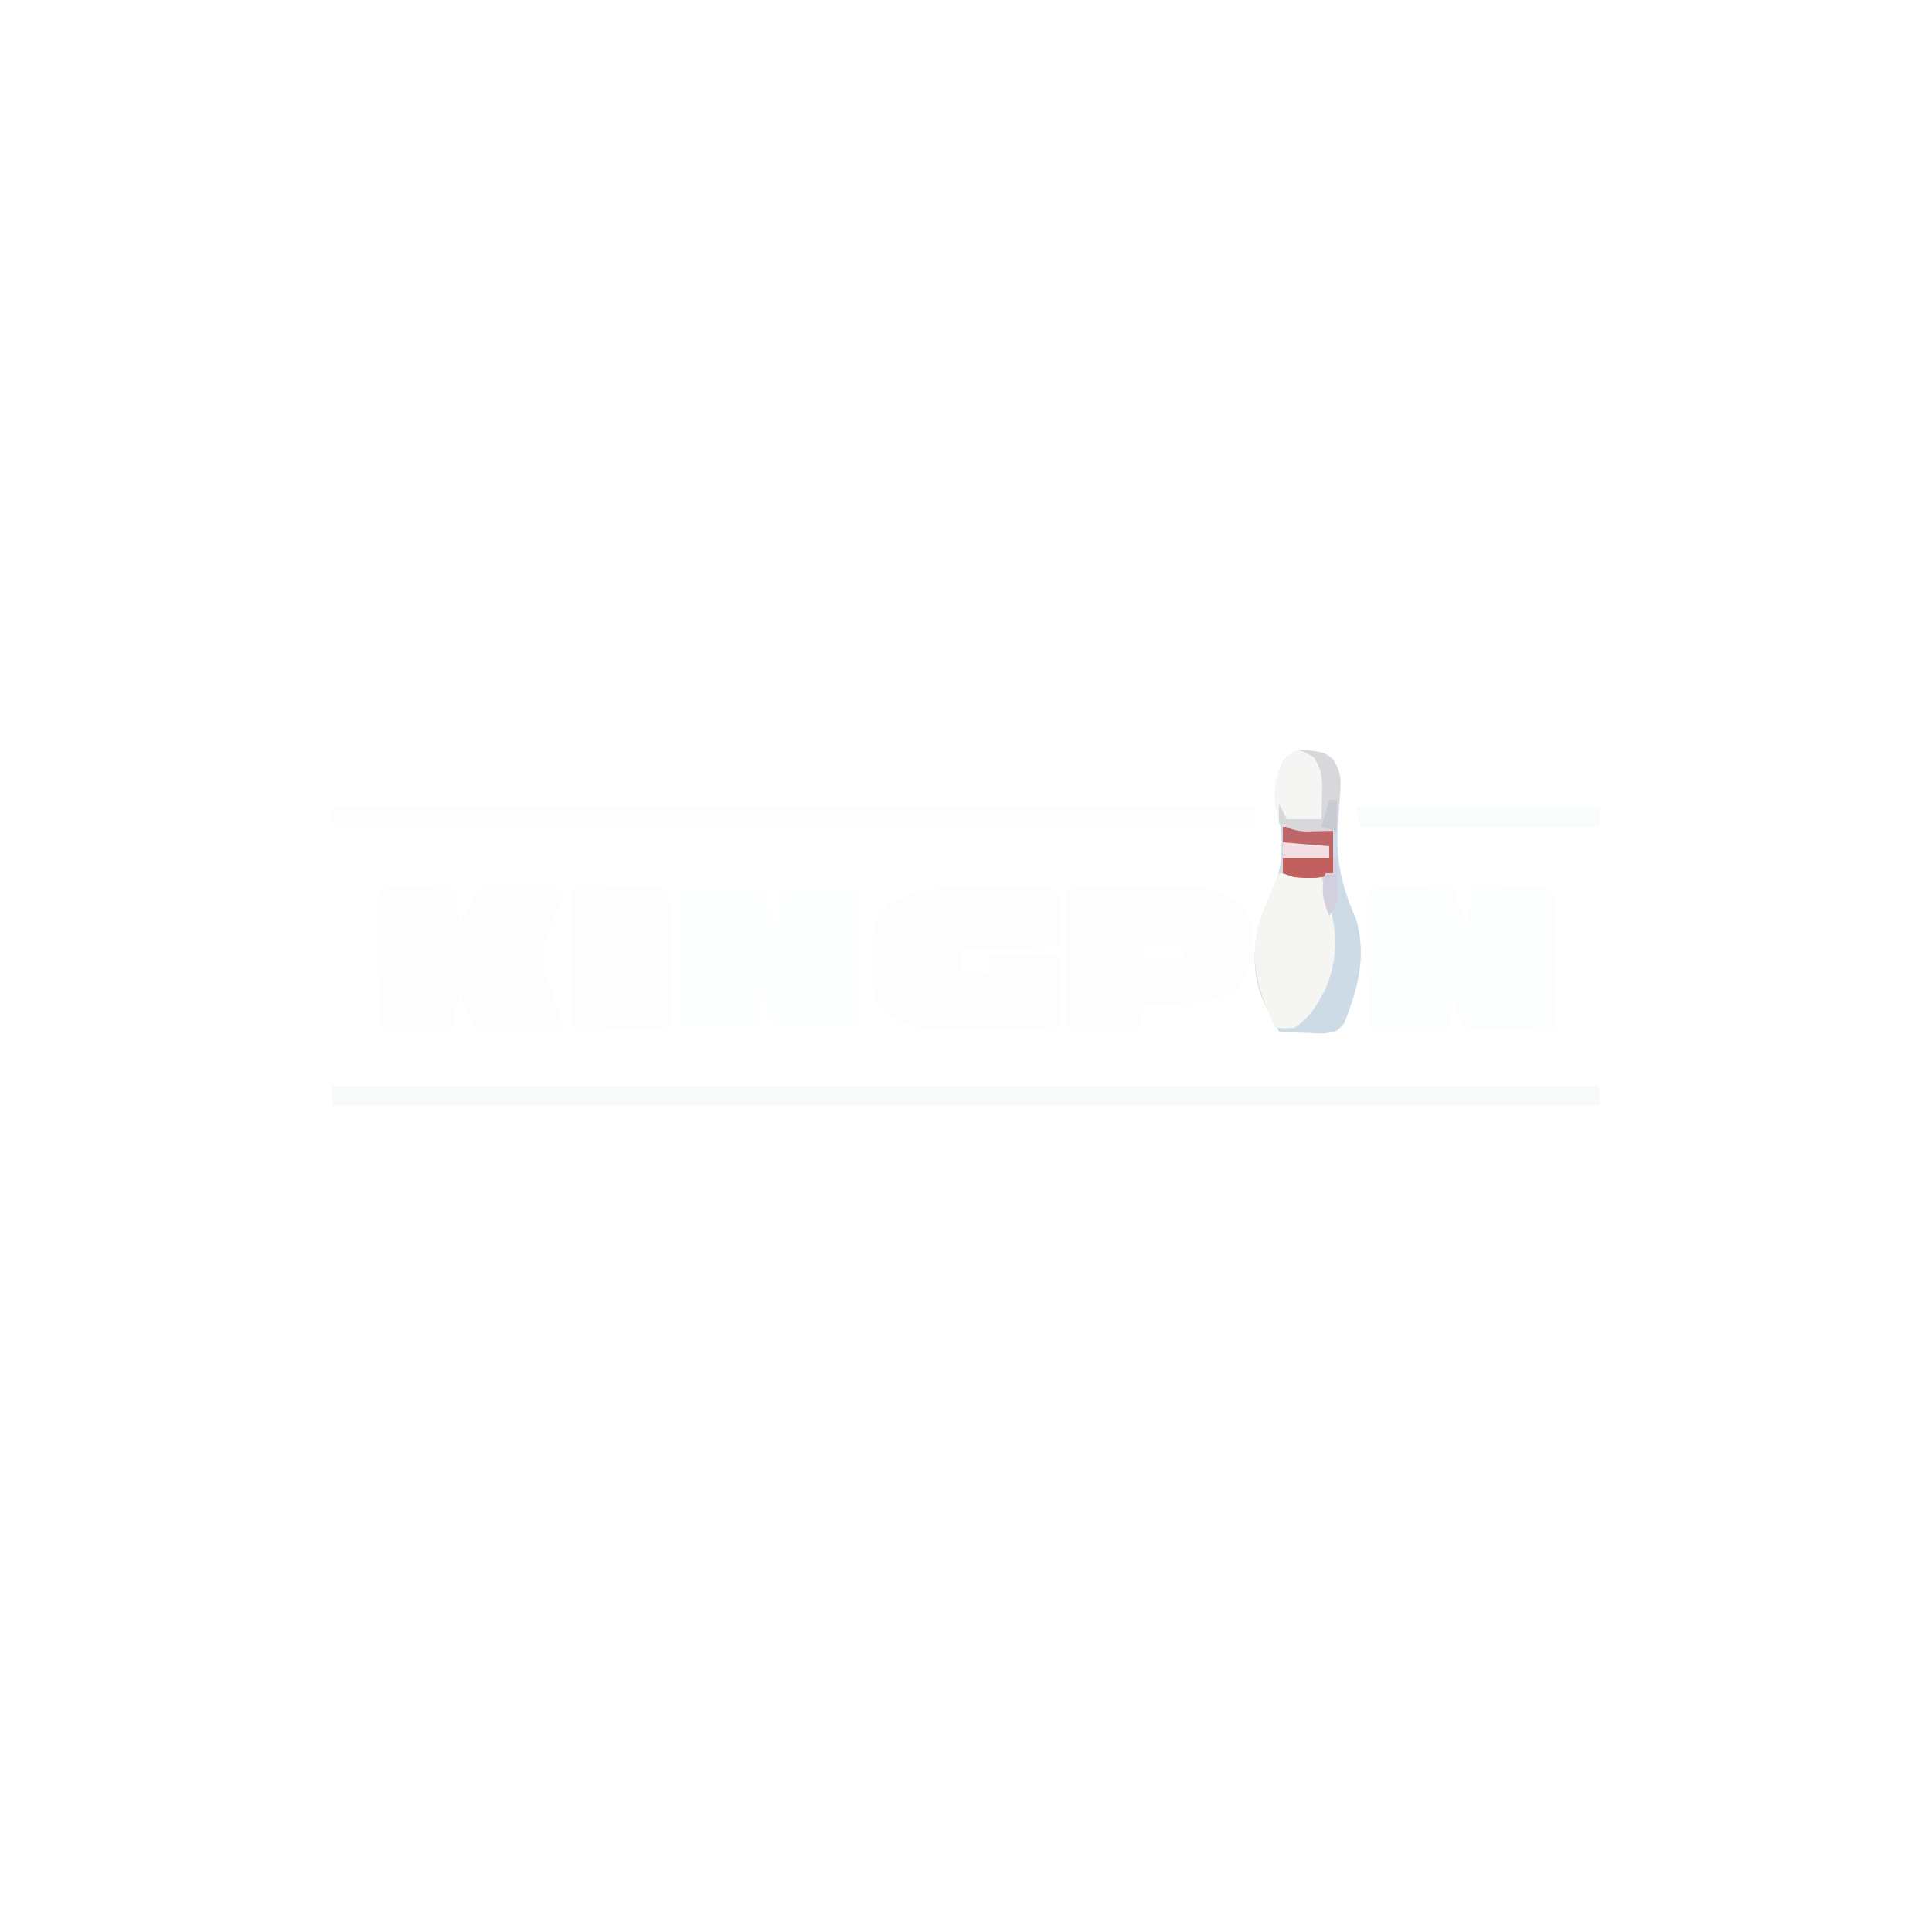
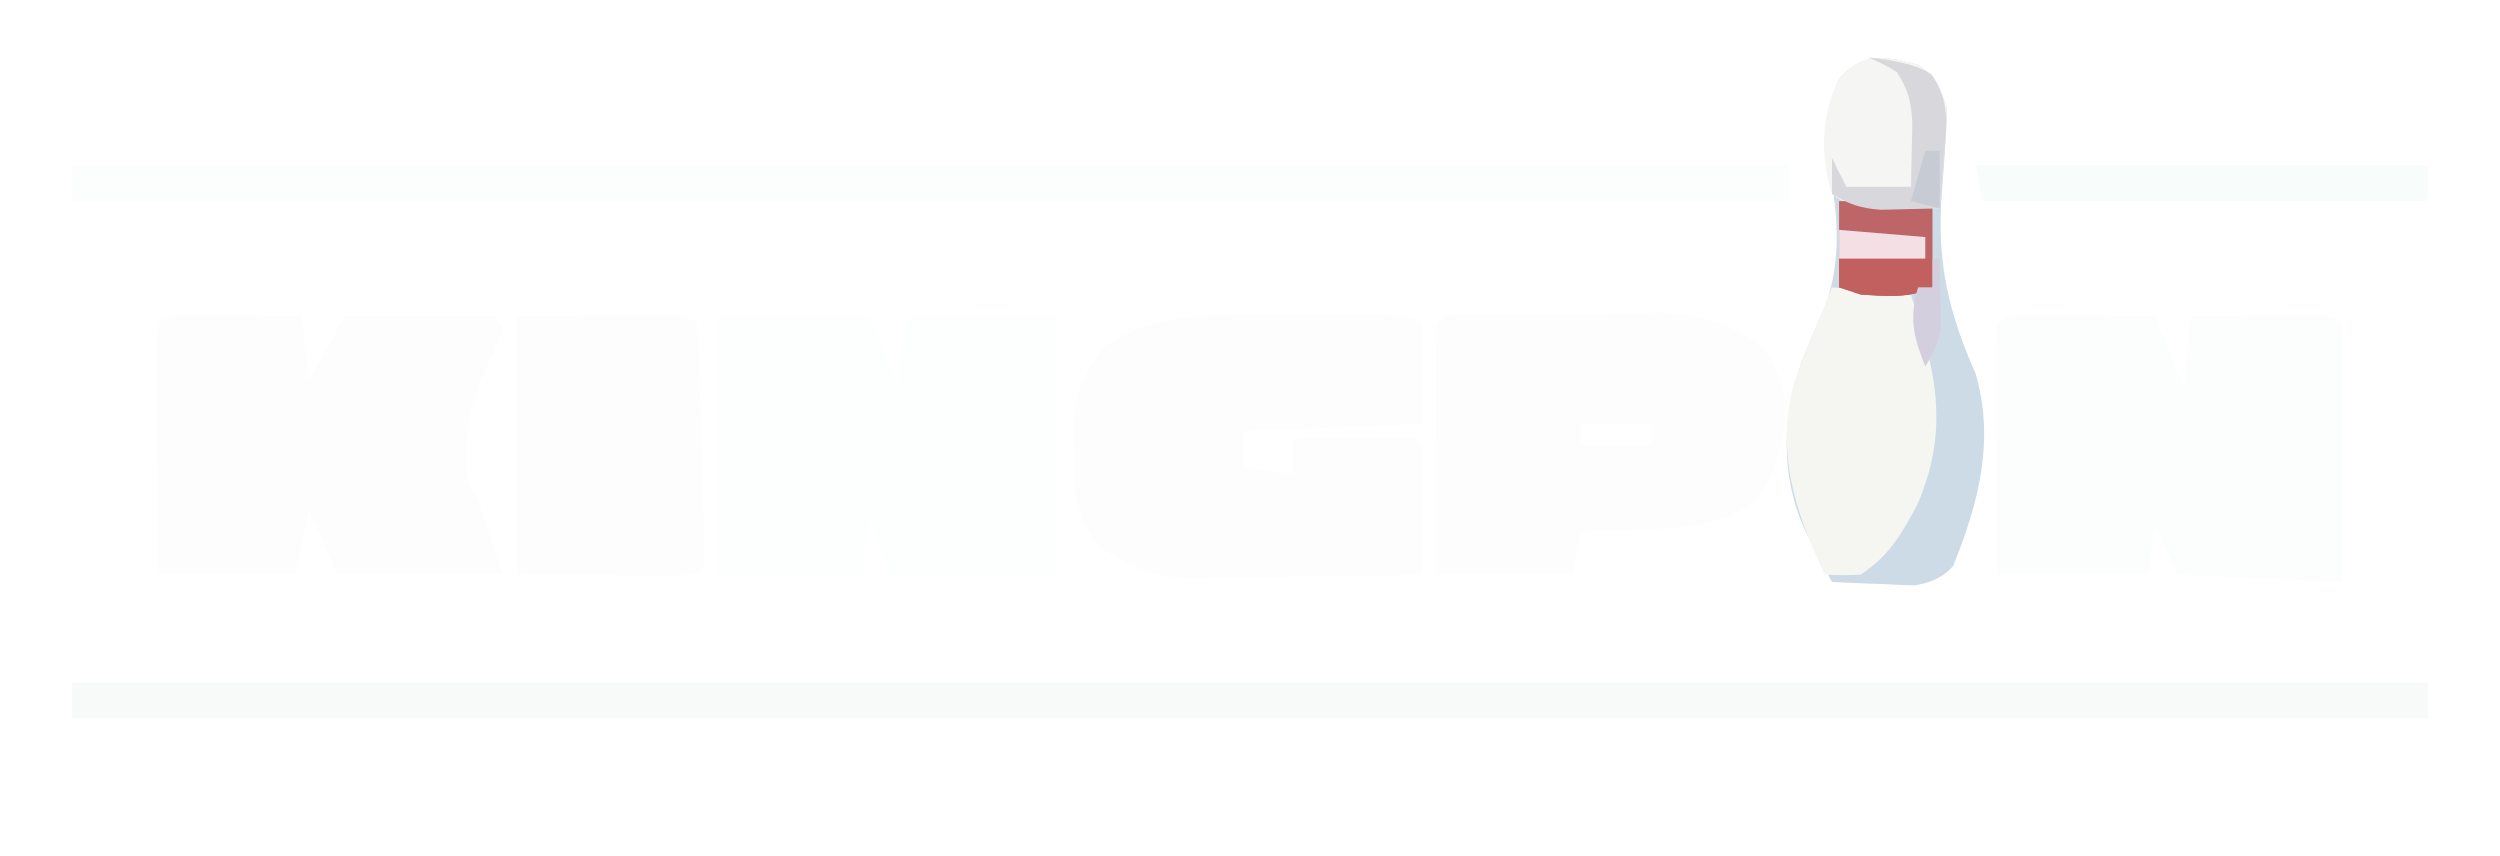
- <svg xmlns="http://www.w3.org/2000/svg" version="1.1" width="500" height="500">
-   <path d="M0 0 C0.875 0.005 1.749 0.01 2.65 0.016 C3.594 0.019 4.539 0.022 5.511 0.026 C6.505 0.034 7.498 0.042 8.521 0.051 C9.518 0.056 10.515 0.06 11.543 0.065 C14.015 0.077 16.487 0.094 18.959 0.114 C20.279 3.414 21.599 6.714 22.959 10.114 C23.289 6.814 23.619 3.514 23.959 0.114 C27.271 0.087 30.584 0.067 33.896 0.051 C34.842 0.043 35.787 0.034 36.761 0.026 C38.11 0.021 38.11 0.021 39.486 0.016 C40.735 0.008 40.735 0.008 42.009 0 C43.959 0.114 43.959 0.114 44.959 1.114 C45.047 3.78 45.074 6.42 45.056 9.086 C45.055 9.884 45.054 10.681 45.052 11.503 C45.046 14.061 45.034 16.618 45.021 19.176 C45.016 20.906 45.012 22.636 45.008 24.365 C44.997 28.615 44.978 32.864 44.959 37.114 C37.369 36.784 29.779 36.454 21.959 36.114 C20.969 33.804 19.979 31.494 18.959 29.114 C18.629 31.424 18.299 33.734 17.959 36.114 C11.029 36.114 4.099 36.114 -3.041 36.114 C-3.064 31.147 -3.084 26.181 -3.096 21.215 C-3.101 19.524 -3.108 17.833 -3.117 16.143 C-3.129 13.718 -3.134 11.293 -3.139 8.867 C-3.144 8.107 -3.149 7.347 -3.155 6.563 C-3.155 4.746 -3.103 2.929 -3.041 1.114 C-2.041 0.114 -2.041 0.114 0 0 Z " fill="#FCFDFD" transform="translate(357.0413,229.8865)" />
-   <path d="M0 0 C108.24 0 216.48 0 328 0 C328 1.65 328 3.3 328 5 C219.76 5 111.52 5 0 5 C0 3.35 0 1.7 0 0 Z " fill="#F8F9F9" transform="translate(86,281)" />
-   <path d="M0 0 C6.93 0 13.86 0 21 0 C24 7 24 7 25 10 C25.091 9.043 25.091 9.043 25.184 8.066 C25.267 7.24 25.351 6.414 25.438 5.562 C25.519 4.739 25.6 3.915 25.684 3.066 C26 1 26 1 27 0 C28.489 -0.087 29.981 -0.107 31.473 -0.098 C32.282 -0.095 33.092 -0.093 33.926 -0.09 C34.961 -0.081 35.996 -0.072 37.062 -0.062 C40.342 -0.042 43.621 -0.021 47 0 C47 11.88 47 23.76 47 36 C39.41 36 31.82 36 24 36 C23.01 33.36 22.02 30.72 21 28 C20.67 30.64 20.34 33.28 20 36 C13.4 36 6.8 36 0 36 C0 24.12 0 12.24 0 0 Z " fill="#FDFEFE" transform="translate(176,230)" />
-   <path d="M0 0 C0.724 -0.001 1.449 -0.002 2.195 -0.003 C3.721 -0.004 5.246 -0.002 6.772 0.002 C9.115 0.008 11.459 0.002 13.803 -0.004 C15.285 -0.003 16.768 -0.002 18.25 0 C18.954 -0.002 19.658 -0.004 20.384 -0.006 C25.311 0.018 25.311 0.018 26.426 1.133 C26.57 5.801 26.468 10.461 26.426 15.133 C14.051 15.628 14.051 15.628 1.426 16.133 C1.426 17.783 1.426 19.433 1.426 21.133 C3.736 21.463 6.046 21.793 8.426 22.133 C8.426 20.483 8.426 18.833 8.426 17.133 C11.238 17.106 14.051 17.086 16.863 17.07 C17.666 17.062 18.468 17.054 19.295 17.045 C21.339 17.036 23.383 17.081 25.426 17.133 C26.426 18.133 26.426 18.133 26.539 19.899 C26.534 20.648 26.529 21.396 26.523 22.168 C26.52 22.977 26.517 23.786 26.514 24.619 C26.501 25.894 26.501 25.894 26.488 27.195 C26.484 28.049 26.479 28.903 26.475 29.783 C26.463 31.9 26.445 34.016 26.426 36.133 C21.142 36.232 15.859 36.304 10.575 36.353 C8.78 36.373 6.984 36.4 5.189 36.435 C2.6 36.483 0.012 36.506 -2.578 36.523 C-3.373 36.544 -4.168 36.565 -4.987 36.586 C-10.66 36.588 -13.896 35.369 -18.574 32.133 C-22.132 27.993 -22.062 23.909 -22.012 18.695 C-22.032 17.957 -22.052 17.219 -22.072 16.459 C-22.068 11.246 -21.023 8.249 -17.574 4.133 C-11.693 0.58 -6.757 -0.02 0 0 Z " fill="#FDFDFD" transform="translate(247.5742,229.8672)" />
-   <path d="M0 0 C1.186 0.008 1.186 0.008 2.396 0.016 C3.677 0.021 3.677 0.021 4.984 0.026 C5.882 0.034 6.78 0.042 7.705 0.051 C8.607 0.056 9.508 0.06 10.437 0.065 C12.672 0.077 14.907 0.094 17.142 0.114 C17.472 3.084 17.802 6.054 18.142 9.114 C19.792 6.144 21.442 3.174 23.142 0.114 C30.072 0.114 37.002 0.114 44.142 0.114 C44.637 1.104 44.637 1.104 45.142 2.114 C44.434 3.791 43.716 5.466 42.943 7.115 C39.394 14.532 39.394 14.532 40.08 22.489 C40.75 24.038 41.441 25.578 42.142 27.114 C43.132 30.084 44.122 33.054 45.142 36.114 C37.552 36.114 29.962 36.114 22.142 36.114 C20.822 33.144 19.502 30.174 18.142 27.114 C17.482 30.084 16.822 33.054 16.142 36.114 C9.872 36.114 3.602 36.114 -2.858 36.114 C-2.881 31.147 -2.901 26.181 -2.913 21.215 C-2.918 19.524 -2.924 17.833 -2.933 16.143 C-2.945 13.718 -2.951 11.293 -2.955 8.867 C-2.96 8.107 -2.966 7.347 -2.971 6.563 C-2.971 4.746 -2.92 2.929 -2.858 1.114 C-1.858 0.114 -1.858 0.114 0 0 Z " fill="#FDFDFD" transform="translate(100.8577,229.8865)" />
-   <path d="M0 0 C0.779 -0.008 1.557 -0.016 2.36 -0.024 C4.015 -0.038 5.67 -0.049 7.325 -0.057 C9.837 -0.074 12.347 -0.118 14.857 -0.162 C16.467 -0.172 18.077 -0.181 19.688 -0.188 C20.802 -0.214 20.802 -0.214 21.939 -0.241 C27.479 -0.218 31.661 1.2 36.309 4.238 C39.543 7.776 39.834 11.26 39.656 15.891 C39.082 19.769 37.855 23.228 35.309 26.238 C30.302 29.528 25.735 29.764 19.934 29.926 C18.686 29.977 18.686 29.977 17.414 30.029 C15.379 30.111 13.344 30.176 11.309 30.238 C10.979 32.218 10.649 34.198 10.309 36.238 C4.039 36.238 -2.231 36.238 -8.691 36.238 C-8.714 31.272 -8.734 26.306 -8.746 21.34 C-8.751 19.649 -8.758 17.958 -8.767 16.267 C-8.779 13.842 -8.785 11.417 -8.789 8.992 C-8.794 8.232 -8.799 7.471 -8.805 6.688 C-8.805 4.871 -8.753 3.054 -8.691 1.238 C-6.694 -0.759 -2.737 0.027 0 0 Z M11.309 15.238 C11.309 16.228 11.309 17.218 11.309 18.238 C14.609 18.238 17.909 18.238 21.309 18.238 C21.309 17.248 21.309 16.258 21.309 15.238 C18.009 15.238 14.709 15.238 11.309 15.238 Z " fill="#FDFDFD" transform="translate(284.6914,229.7617)" />
-   <path d="M0 0 C2.585 1.895 2.963 2.888 4 6 C3.993 7.525 3.921 9.05 3.809 10.57 C3.751 11.467 3.694 12.365 3.635 13.289 C3.505 15.157 3.37 17.024 3.229 18.891 C2.67 27.899 4.387 34.832 8 43 C10.714 52.374 8.43 61.001 4.875 69.777 C3 72 3 72 -0.574 72.488 C-1.946 72.455 -3.318 72.396 -4.688 72.312 C-5.389 72.29 -6.091 72.267 -6.814 72.244 C-8.544 72.185 -10.272 72.096 -12 72 C-12.82 70.441 -13.631 68.878 -14.438 67.312 C-14.89 66.442 -15.342 65.572 -15.809 64.676 C-19.203 57.052 -18.935 48.927 -16.125 41.188 C-15.108 38.638 -14.053 36.118 -12.93 33.613 C-10.519 26.838 -11.234 20.776 -12.416 13.873 C-13.102 9.323 -12.868 6.213 -11 2 C-7.657 -1.838 -4.696 -1.195 0 0 Z " fill="#CDDBE7" transform="translate(343,195)" />
-   <path d="M0 0 C78.87 0 157.74 0 239 0 C239 1.65 239 3.3 239 5 C160.13 5 81.26 5 0 5 C0 3.35 0 1.7 0 0 Z " fill="#FCFDFD" transform="translate(86,209)" />
-   <path d="M0 0 C5.909 -0.031 5.909 -0.031 11.938 -0.062 C13.181 -0.072 14.425 -0.081 15.707 -0.09 C17.165 -0.094 17.165 -0.094 18.652 -0.098 C20.153 -0.106 20.153 -0.106 21.683 -0.114 C24 0 24 0 25 1 C25.172 3.507 25.284 5.989 25.352 8.5 C25.375 9.251 25.398 10.002 25.422 10.775 C25.469 12.366 25.515 13.956 25.558 15.547 C25.625 17.99 25.702 20.432 25.781 22.875 C25.826 24.417 25.87 25.958 25.914 27.5 C25.938 28.235 25.962 28.971 25.986 29.729 C26.03 31.485 26.021 33.243 26 35 C25 36 25 36 22.592 36.114 C21.549 36.108 20.507 36.103 19.434 36.098 C18.421 36.095 17.408 36.093 16.365 36.09 C15.069 36.081 13.773 36.072 12.438 36.062 C8.333 36.042 4.229 36.021 0 36 C0 24.12 0 12.24 0 0 Z " fill="#FDFDFD" transform="translate(148,230)" />
-   <path d="M0 0 C3.63 0.33 7.26 0.66 11 1 C14.413 11.535 16.428 19.472 12 30 C9.806 34.239 8.01 37.326 4 40 C1.312 40.125 1.312 40.125 -1 40 C-5.143 31.154 -7.939 22.863 -5.176 13.082 C-4.185 10.353 -3.126 7.675 -2 5 C-1.34 3.35 -0.68 1.7 0 0 Z " fill="#F5F5F2" transform="translate(331,226)" />
-   <path d="M0 0 C20.79 0 41.58 0 63 0 C63 1.65 63 3.3 63 5 C42.54 5 22.08 5 1 5 C0.67 3.35 0.34 1.7 0 0 Z " fill="#F8FCFB" transform="translate(351,209)" />
-   <path d="M0 0 C2.585 1.895 2.963 2.888 4 6 C3.913 8.399 3.76 10.795 3.562 13.188 C3.461 14.46 3.359 15.732 3.254 17.043 C3.17 18.019 3.086 18.995 3 20 C1.25 20.054 -0.5 20.093 -2.25 20.125 C-3.225 20.148 -4.199 20.171 -5.203 20.195 C-8.103 19.993 -9.687 19.759 -12 18 C-13.653 12.717 -13.531 6.941 -11 2 C-7.657 -1.838 -4.696 -1.195 0 0 Z " fill="#F5F5F3" transform="translate(343,195)" />
-   <path d="M0 0 C4.29 0 8.58 0 13 0 C13 3.96 13 7.92 13 12 C9.857 13.572 6.442 13.232 3 13 C2.01 12.67 1.02 12.34 0 12 C0 8.04 0 4.08 0 0 Z " fill="#BE6567" transform="translate(332,214)" />
-   <path d="M0 0 C6.469 0.61 6.469 0.61 8.875 2.375 C11.555 6.246 10.934 9.689 10.562 14.188 C10.461 15.46 10.359 16.732 10.254 18.043 C10.17 19.019 10.086 19.995 10 21 C8.25 21.054 6.5 21.093 4.75 21.125 C3.775 21.148 2.801 21.171 1.797 21.195 C-1.02 20.999 -2.609 20.446 -5 19 C-5 17.35 -5 15.7 -5 14 C-4.34 15.32 -3.68 16.64 -3 18 C-0.03 18 2.94 18 6 18 C6.054 16.084 6.093 14.167 6.125 12.25 C6.148 11.183 6.171 10.115 6.195 9.016 C6.003 6.044 5.636 4.454 4 2 C1.966 0.732 1.966 0.732 0 0 Z " fill="#D8D7DC" transform="translate(336,194)" />
-   <path d="M0 0 C4.29 0 8.58 0 13 0 C13 1.32 13 2.64 13 4 C9.857 5.572 6.442 5.232 3 5 C2.01 4.67 1.02 4.34 0 4 C0 2.68 0 1.36 0 0 Z " fill="#C26060" transform="translate(332,222)" />
-   <path d="M0 0 C3.96 0.33 7.92 0.66 12 1 C12 1.99 12 2.98 12 4 C8.04 4 4.08 4 0 4 C0 2.68 0 1.36 0 0 Z " fill="#F3DFE4" transform="translate(332,218)" />
-   <path d="M0 0 C0.33 0 0.66 0 1 0 C1.054 1.937 1.093 3.875 1.125 5.812 C1.148 6.891 1.171 7.97 1.195 9.082 C1 12 1 12 -1 15 C-2.63 10.878 -3.263 8.293 -2 4 C-1.34 4 -0.68 4 0 4 C0 2.68 0 1.36 0 0 Z " fill="#D3CFDE" transform="translate(345,222)" />
-   <path d="M0 0 C0.66 0 1.32 0 2 0 C2 2.64 2 5.28 2 8 C0.68 7.67 -0.64 7.34 -2 7 C-1.34 4.69 -0.68 2.38 0 0 Z " fill="#C6CBD4" transform="translate(344,207)" />
+ <svg xmlns="http://www.w3.org/2000/svg" id="Layer_1" version="1.1" viewBox="0 0 348 119.06">
+   <defs>
+     <style>
+       .st0 {
+         fill: #f5f5f3;
+       }
+ 
+       .st1 {
+         fill: #d3cfde;
+       }
+ 
+       .st2 {
+         fill: #d8d7dc;
+       }
+ 
+       .st3 {
+         fill: #f8f9f9;
+       }
+ 
+       .st4 {
+         fill: #c26060;
+       }
+ 
+       .st5 {
+         fill: #f5f5f2;
+       }
+ 
+       .st6 {
+         fill: #f8fcfb;
+       }
+ 
+       .st7 {
+         fill: #f3dfe4;
+       }
+ 
+       .st8 {
+         fill: #be6567;
+       }
+ 
+       .st9 {
+         fill: #cddbe7;
+       }
+ 
+       .st10 {
+         fill: #fdfefe;
+       }
+ 
+       .st11 {
+         fill: #c6cbd4;
+       }
+ 
+       .st12 {
+         fill: #fdfdfd;
+       }
+ 
+       .st13 {
+         fill: #fcfdfd;
+       }
+     </style>
+   </defs>
+   <path class="st13" d="M281.04,43.89c.87,0,1.75.01,2.65.02.94,0,1.89,0,2.86,0,.99,0,1.99.02,3.01.03,1,0,1.99,0,3.02.01,2.47.01,4.94.03,7.42.05,1.32,3.3,2.64,6.6,4,10,.33-3.3.66-6.6,1-10,3.31-.03,6.62-.05,9.94-.06.95,0,1.89-.02,2.87-.03q1.35,0,2.72,0t2.52-.02q1.95.11,2.95,1.11c.09,2.67.12,5.31.1,7.97,0,.8,0,1.6,0,2.42,0,2.56-.02,5.12-.03,7.67,0,1.73,0,3.46-.01,5.19-.01,4.25-.03,8.5-.05,12.75-7.59-.33-15.18-.66-23-1-.99-2.31-1.98-4.62-3-7l-1,7h-21c-.02-4.97-.04-9.93-.05-14.9,0-1.69-.01-3.38-.02-5.07-.01-2.43-.02-4.85-.02-7.28,0-.76-.01-1.52-.02-2.3,0-1.82.05-3.63.11-5.45q1-1,3.04-1.11Z" />
+   <path class="st3" d="M10,95h328v5H10v-5Z" />
+   <path class="st10" d="M100,44h21q3,7,4,10,.09-.96.18-1.93c.08-.83.17-1.65.25-2.5.08-.82.16-1.65.25-2.5q.32-2.07,1.32-3.07c1.49-.09,2.98-.11,4.47-.1.81,0,1.62,0,2.45,0,1.04,0,2.07.02,3.14.03,3.28.02,6.56.04,9.94.06v36h-23c-.99-2.64-1.98-5.28-3-8l-1,8h-20v-36Z" />
+   <path class="st12" d="M171.57,43.87c.72,0,1.45,0,2.2,0,1.53,0,3.05,0,4.58,0,2.34,0,4.69,0,7.03,0,1.48,0,2.96,0,4.45,0,.7,0,1.41,0,2.13,0q4.93.02,6.04,1.14c.14,4.67.04,9.33,0,14q-12.38.49-25,1v5c2.31.33,4.62.66,7,1v-5c2.81-.03,5.62-.05,8.44-.06.8,0,1.6-.02,2.43-.03,2.04,0,4.09.04,6.13.09q1,1,1.11,2.77c0,.75-.01,1.5-.02,2.27,0,.81,0,1.62,0,2.45q-.01,1.28-.03,2.58c0,.85,0,1.71-.01,2.59-.01,2.12-.03,4.23-.05,6.35-5.28.1-10.57.17-15.85.22-1.8.02-3.59.05-5.39.08-2.59.05-5.18.07-7.77.09-.8.02-1.59.04-2.41.06-5.67,0-8.91-1.22-13.59-4.45-3.56-4.14-3.49-8.22-3.44-13.44-.02-.74-.04-1.48-.06-2.24,0-5.21,1.05-8.21,4.5-12.33,5.88-3.55,10.82-4.15,17.57-4.13Z" />
+   <path class="st12" d="M24.86,43.89q1.19,0,2.4.02t2.59,0c.9,0,1.8.02,2.72.03.9,0,1.8,0,2.73.01,2.24.01,4.47.03,6.71.05.33,2.97.66,5.94,1,9,1.65-2.97,3.3-5.94,5-9h21q.49.99,1,2c-.71,1.68-1.43,3.35-2.2,5q-3.55,7.42-2.86,15.37c.67,1.55,1.36,3.09,2.06,4.62.99,2.97,1.98,5.94,3,9h-23c-1.32-2.97-2.64-5.94-4-9l-2,9h-19c-.02-4.97-.04-9.93-.05-14.9,0-1.69-.01-3.38-.02-5.07-.01-2.43-.02-4.85-.02-7.28,0-.76-.01-1.52-.02-2.3,0-1.82.05-3.63.11-5.45q1-1,2.86-1.11Z" />
+   <path class="st12" d="M208.69,43.76c.78,0,1.56-.02,2.36-.02,1.66-.01,3.31-.02,4.97-.03,2.51-.02,5.02-.06,7.53-.11,1.61-.01,3.22-.02,4.83-.03q1.11-.03,2.25-.05c5.54.02,9.72,1.44,14.37,4.48,3.23,3.54,3.53,7.02,3.35,11.65-.57,3.88-1.8,7.34-4.35,10.35-5.01,3.29-9.57,3.53-15.38,3.69q-1.25.05-2.52.1c-2.03.08-4.07.15-6.11.21l-1,6h-19c-.02-4.97-.04-9.93-.05-14.9,0-1.69-.01-3.38-.02-5.07-.01-2.43-.02-4.85-.02-7.28,0-.76-.01-1.52-.02-2.3,0-1.82.05-3.63.11-5.45,2-2,5.95-1.21,8.69-1.24ZM220,59v3h10v-3h-10Z" />
+   <path class="st9" d="M267,9c2.58,1.9,2.96,2.89,4,6,0,1.52-.08,3.05-.19,4.57-.06.9-.11,1.79-.17,2.72-.13,1.87-.27,3.73-.41,5.6-.56,9.01,1.16,15.94,4.77,24.11,2.71,9.37.43,18-3.12,26.78q-1.88,2.22-5.45,2.71c-1.37-.03-2.74-.09-4.11-.18-.7-.02-1.4-.05-2.13-.07-1.73-.06-3.46-.15-5.19-.24-.82-1.56-1.63-3.12-2.44-4.69-.45-.87-.9-1.74-1.37-2.64-3.39-7.62-3.13-15.75-.32-23.49,1.02-2.55,2.07-5.07,3.2-7.57,2.41-6.78,1.7-12.84.51-19.74-.69-4.55-.45-7.66,1.42-11.87,3.34-3.84,6.3-3.2,11-2Z" />
+   <path class="st13" d="M10,23h239v5H10v-5Z" />
+   <path class="st12" d="M72,44q5.91-.03,11.94-.06c1.24,0,2.49-.02,3.77-.03q1.46,0,2.95,0t3.03-.02q2.32.11,3.32,1.11c.17,2.51.28,4.99.35,7.5.02.75.05,1.5.07,2.28.05,1.59.09,3.18.14,4.77.07,2.44.14,4.89.22,7.33.04,1.54.09,3.08.13,4.62.02.74.05,1.47.07,2.23.04,1.76.03,3.51.01,5.27q-1,1-3.41,1.11c-1.04,0-2.08-.01-3.16-.02-1.01,0-2.03,0-3.07,0-1.3,0-2.59-.02-3.93-.03-4.1-.02-8.21-.04-12.44-.06v-36Z" />
+   <path class="st5" d="M255,40c3.63.33,7.26.66,11,1,3.41,10.54,5.43,18.47,1,29-2.19,4.24-3.99,7.33-8,10q-2.69.12-5,0c-4.14-8.85-6.94-17.14-4.18-26.92.99-2.73,2.05-5.41,3.18-8.08.66-1.65,1.32-3.3,2-5Z" />
+   <path class="st6" d="M275,23h63v5h-62c-.33-1.65-.66-3.3-1-5Z" />
+   <path class="st0" d="M267,9c2.58,1.9,2.96,2.89,4,6-.09,2.4-.24,4.8-.44,7.19-.1,1.27-.2,2.54-.31,3.86-.08.98-.17,1.95-.25,2.96-1.75.05-3.5.09-5.25.12-.97.02-1.95.05-2.95.07-2.9-.2-4.48-.44-6.8-2.2-1.65-5.28-1.53-11.06,1-16,3.34-3.84,6.3-3.2,11-2Z" />
+   <path class="st8" d="M256,28h13v12c-3.14,1.57-6.56,1.23-10,1-.99-.33-1.98-.66-3-1v-12Z" />
+   <path class="st2" d="M260,8q6.47.61,8.88,2.38c2.68,3.87,2.06,7.31,1.69,11.81-.1,1.27-.2,2.54-.31,3.86-.08.98-.17,1.95-.25,2.96-1.75.05-3.5.09-5.25.12-.97.02-1.95.05-2.95.07-2.82-.2-4.41-.75-6.8-2.2v-5c.66,1.32,1.32,2.64,2,4h9c.05-1.92.09-3.83.12-5.75.02-1.07.05-2.13.07-3.23-.19-2.97-.56-4.56-2.2-7.02q-2.03-1.27-4-2Z" />
+   <path class="st4" d="M256,36h13v4c-3.14,1.57-6.56,1.23-10,1-.99-.33-1.98-.66-3-1v-4Z" />
+   <path class="st7" d="M256,32c3.96.33,7.92.66,12,1v3h-12v-4Z" />
+   <path class="st1" d="M269,36h1c.05,1.94.09,3.87.12,5.81.02,1.08.05,2.16.07,3.27q-.2,2.92-2.2,5.92c-1.63-4.12-2.26-6.71-1-11h2v-4Z" />
+   <path class="st11" d="M268,21h2v8c-1.32-.33-2.64-.66-4-1,.66-2.31,1.32-4.62,2-7Z" />
</svg>
